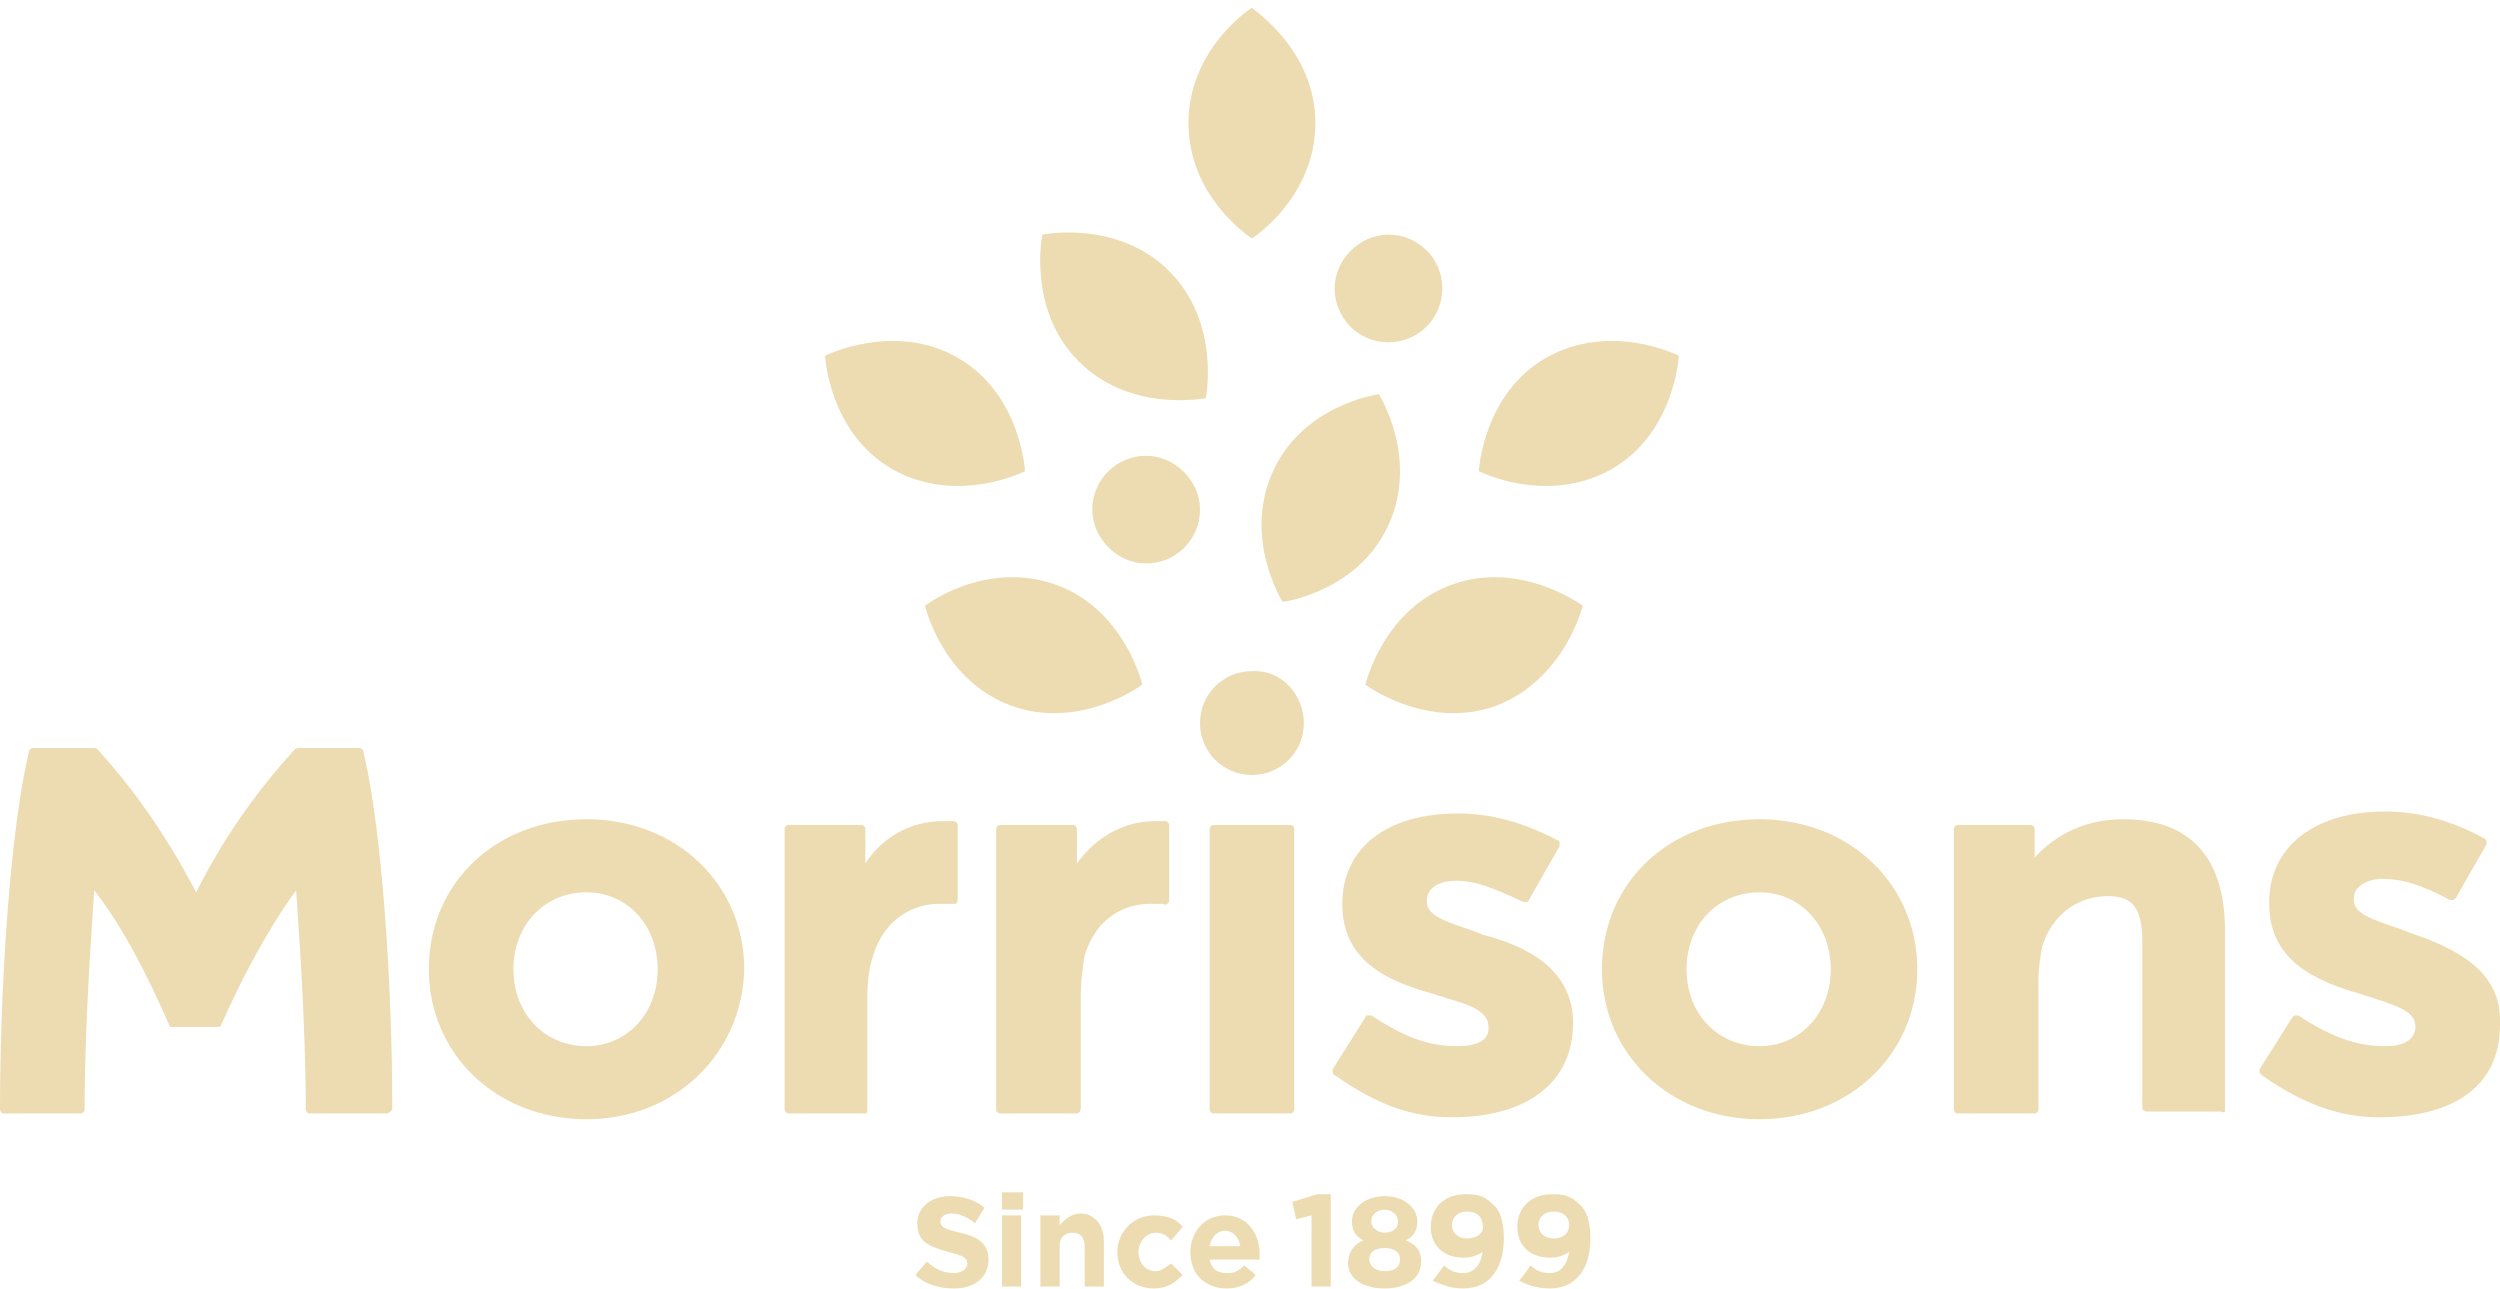
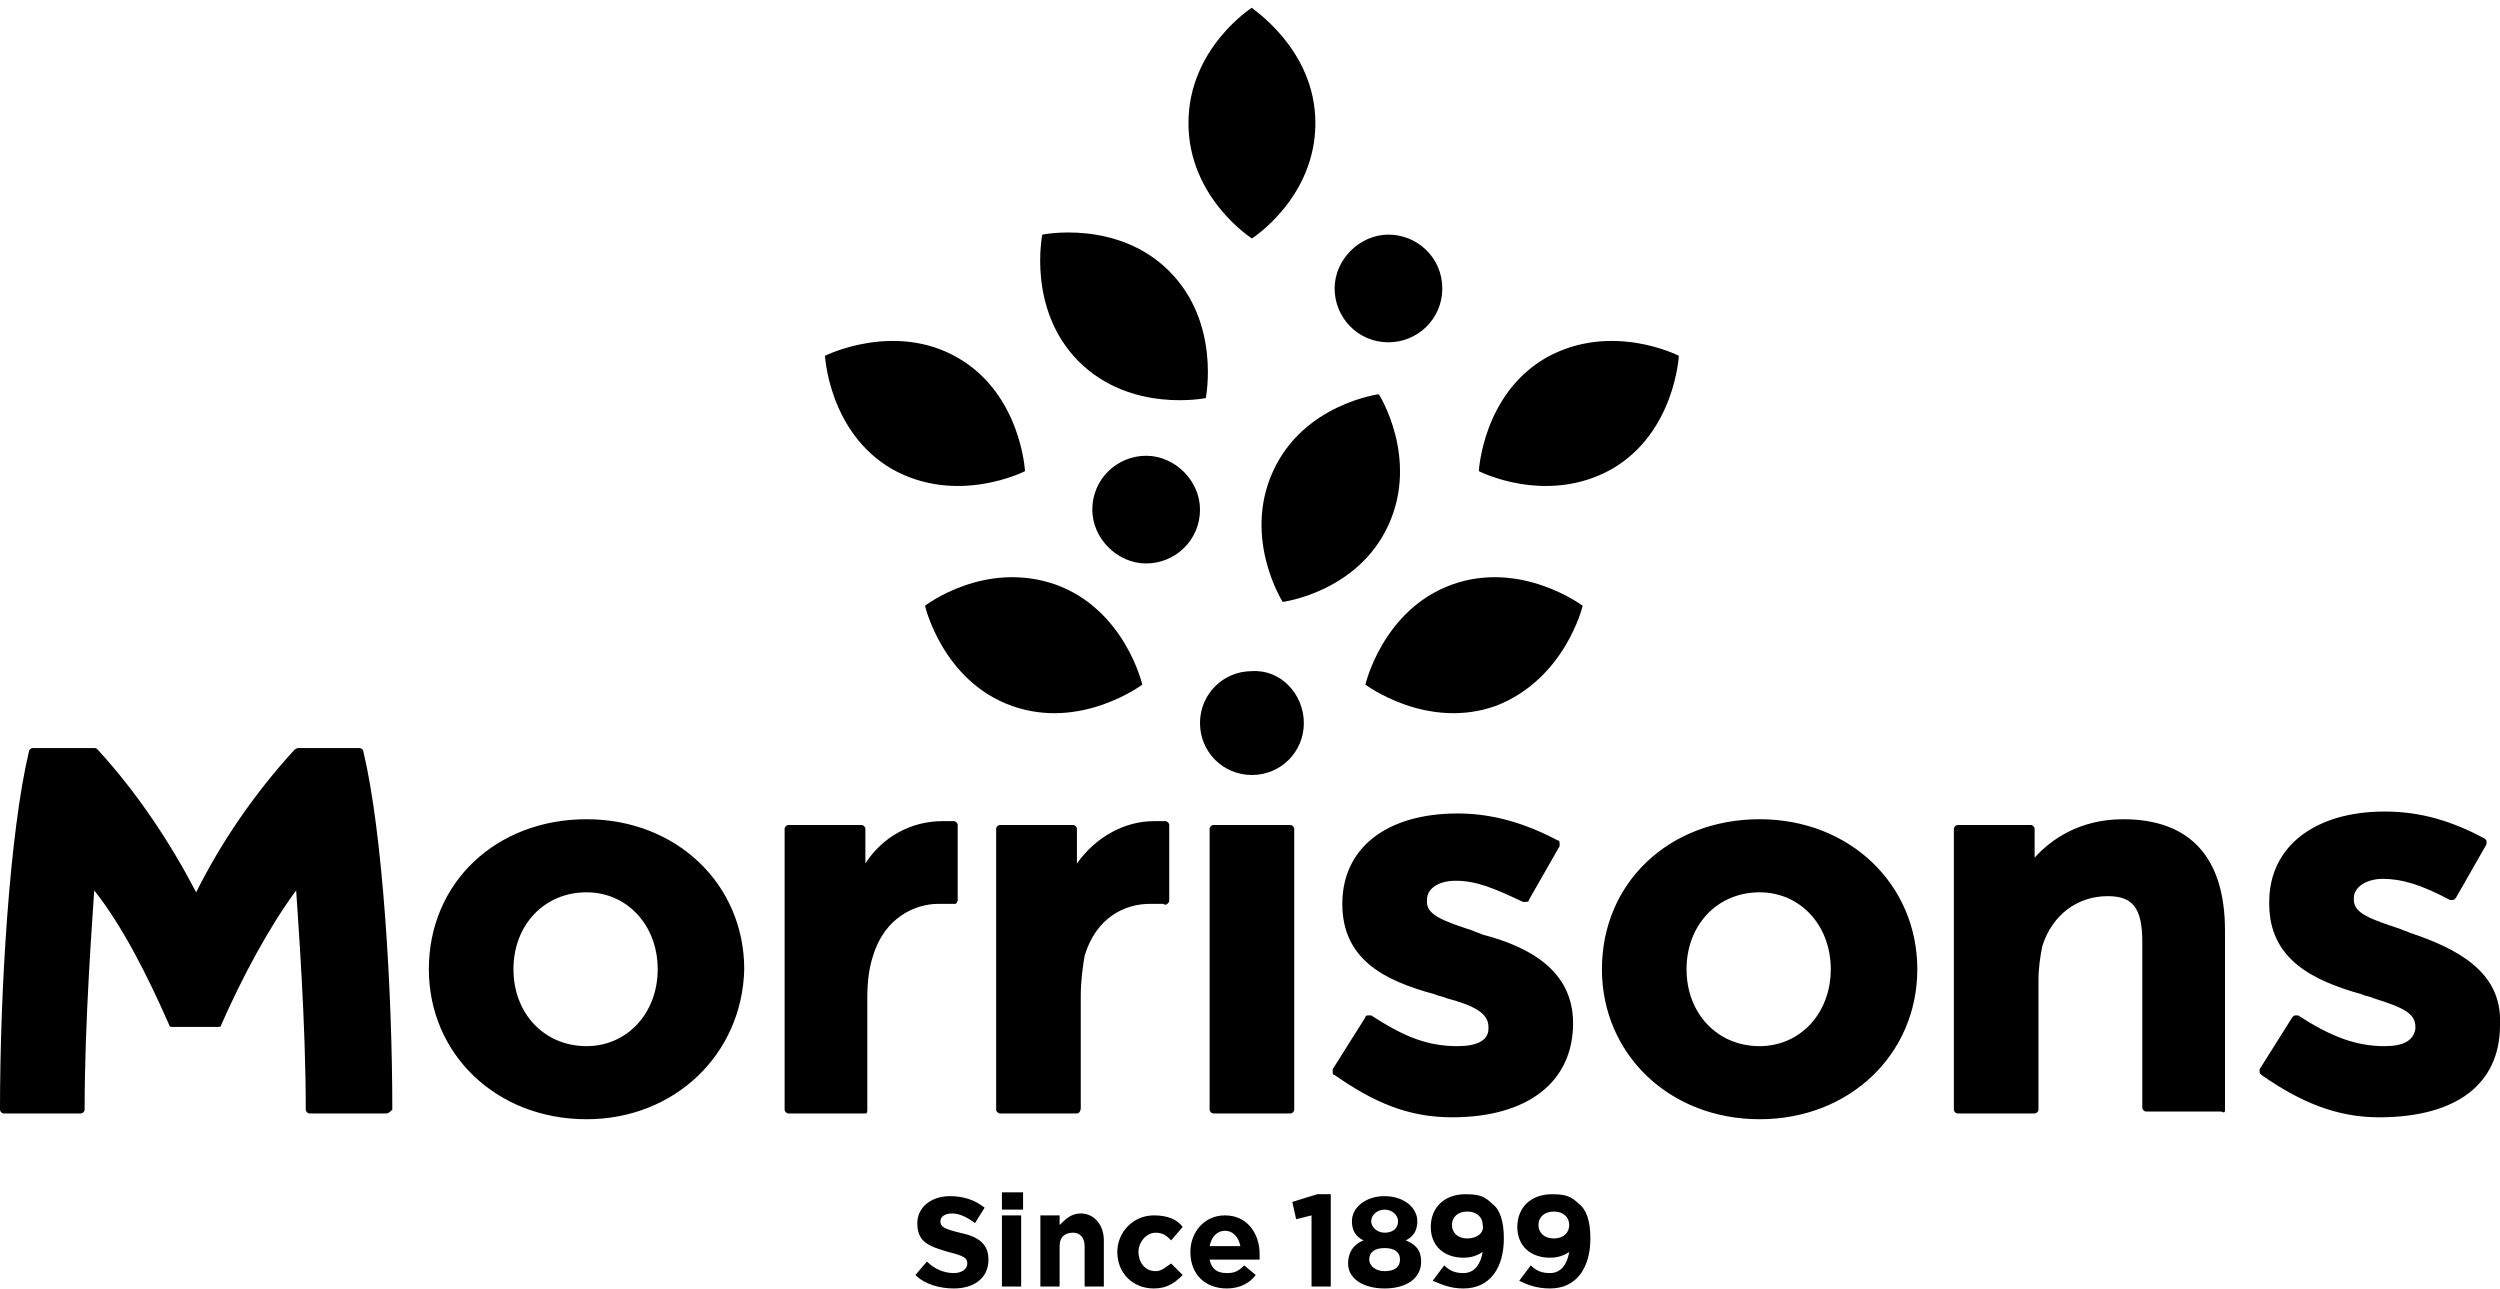
<svg xmlns="http://www.w3.org/2000/svg" version="1.1" id="Layer_1" x="0px" y="0px" viewBox="0 0 130 67" style="enable-background:new 0 0 130 67;" xml:space="preserve">
-   <style type="text/css" media="screen">  
-       
-     g {  
-         fill: #EDDCB2;  
-     }
-     g:hover {
-         fill: #D8B32B;
-     }
-       
- </style>
  <g>
-     <path class="st0" d="M49.6,67c1,0,1.8-0.5,1.8-1.5l0,0c0-0.8-0.5-1.2-1.5-1.4c-0.8-0.2-1-0.3-1-0.6l0,0c0-0.2,0.2-0.4,0.6-0.4  s0.8,0.2,1.2,0.5l0.5-0.8c-0.5-0.4-1.1-0.6-1.8-0.6c-1,0-1.7,0.6-1.7,1.4l0,0c0,1,0.6,1.2,1.6,1.5c0.8,0.2,1,0.3,1,0.6l0,0  c0,0.3-0.3,0.5-0.7,0.5c-0.5,0-1-0.2-1.4-0.6l-0.6,0.7C48.1,66.8,48.9,67,49.6,67 M52.1,62.9h1.1V62h-1.1V62.9z M52.1,66.9h1v-3.7  h-1V66.9z M54.1,66.9h1v-2.1c0-0.5,0.3-0.7,0.7-0.7c0.4,0,0.6,0.3,0.6,0.7v2.1h1v-2.4c0-0.8-0.5-1.4-1.2-1.4c-0.5,0-0.8,0.3-1.1,0.6  v-0.5h-1V66.9z M60,67c0.7,0,1.1-0.3,1.5-0.7l-0.6-0.6c-0.3,0.2-0.5,0.4-0.8,0.4c-0.6,0-0.9-0.5-0.9-1l0,0c0-0.5,0.4-1,0.9-1  c0.4,0,0.6,0.2,0.8,0.4l0.6-0.7c-0.3-0.4-0.8-0.6-1.5-0.6c-1.1,0-1.9,0.9-1.9,1.9l0,0C58.1,66.2,58.9,67,60,67 M63.8,67  c0.7,0,1.2-0.3,1.5-0.7l-0.6-0.5c-0.3,0.3-0.5,0.4-0.9,0.4c-0.5,0-0.8-0.2-0.9-0.7h2.6c0-0.1,0-0.2,0-0.3c0-1-0.6-2-1.8-2  c-1.1,0-1.8,0.9-1.8,1.9l0,0C61.9,66.3,62.7,67,63.8,67 M62.9,64.8c0.1-0.5,0.4-0.8,0.8-0.8c0.4,0,0.7,0.3,0.8,0.8H62.9z M68.2,66.9  h1v-4.8h-0.7l-1.3,0.4l0.2,0.9l0.8-0.2V66.9z M72,67c1.1,0,1.9-0.5,1.9-1.4l0,0c0-0.6-0.3-0.9-0.8-1.1c0.4-0.2,0.6-0.5,0.6-1l0,0  c0-0.7-0.7-1.3-1.7-1.3s-1.7,0.6-1.7,1.3l0,0c0,0.5,0.2,0.8,0.6,1c-0.5,0.2-0.8,0.6-0.8,1.2l0,0C70.1,66.5,70.9,67,72,67 M72,64.1  c-0.4,0-0.7-0.3-0.7-0.6l0,0c0-0.3,0.3-0.6,0.7-0.6s0.7,0.3,0.7,0.6l0,0C72.7,63.9,72.4,64.1,72,64.1 M72,66.1  c-0.5,0-0.8-0.3-0.8-0.6l0,0c0-0.4,0.3-0.6,0.8-0.6s0.8,0.2,0.8,0.6l0,0C72.8,65.9,72.5,66.1,72,66.1 M76.1,67  c1.4,0,2.1-1.1,2.1-2.6l0,0c0-0.9-0.2-1.5-0.6-1.8c-0.4-0.4-0.7-0.5-1.4-0.5c-1.1,0-1.8,0.7-1.8,1.7l0,0c0,1,0.7,1.6,1.7,1.6  c0.4,0,0.7-0.1,1-0.3c-0.1,0.6-0.4,1.1-1,1.1c-0.4,0-0.7-0.1-1-0.4l-0.6,0.8C75,66.8,75.4,67,76.1,67 M76.3,64.4  c-0.5,0-0.8-0.3-0.8-0.7l0,0c0-0.4,0.3-0.7,0.8-0.7s0.8,0.3,0.8,0.7l0,0C77.2,64.1,76.8,64.4,76.3,64.4 M80.6,67  c1.4,0,2.1-1.1,2.1-2.6l0,0c0-0.9-0.2-1.5-0.6-1.8c-0.4-0.4-0.7-0.5-1.4-0.5c-1.1,0-1.8,0.7-1.8,1.7l0,0c0,1,0.7,1.6,1.7,1.6  c0.4,0,0.7-0.1,1-0.3c-0.1,0.6-0.4,1.1-1,1.1c-0.4,0-0.7-0.1-1-0.4L79,66.6C79.4,66.8,79.9,67,80.6,67 M80.8,64.4  c-0.5,0-0.8-0.3-0.8-0.7l0,0c0-0.4,0.3-0.7,0.8-0.7s0.8,0.3,0.8,0.7l0,0C81.6,64.1,81.3,64.4,80.8,64.4" />
-     <path class="st0" d="M67.8,37.6c0,1.5-1.2,2.7-2.7,2.7s-2.7-1.2-2.7-2.7s1.2-2.7,2.7-2.7C66.6,34.8,67.8,36.1,67.8,37.6 M125.3,48.5  c-0.2-0.1-0.3-0.1-0.5-0.2c-1.5-0.5-2.4-0.8-2.4-1.5v-0.1c0-0.6,0.7-1,1.5-1c1,0,2,0.3,3.5,1.1l0,0h0.1c0.1,0,0.1,0,0.2-0.1l1.6-2.8  v-0.1c0-0.1,0-0.1-0.1-0.2c-1.7-0.9-3.3-1.4-5.2-1.4c-3.6,0-6,1.8-6,4.7V47c0,2.9,2.3,4,4.8,4.7c0.2,0.1,0.4,0.1,0.6,0.2  c1.6,0.5,2.2,0.8,2.2,1.5v0.1c-0.1,0.6-0.6,0.9-1.6,0.9c-1.5,0-2.8-0.5-4.5-1.6l0,0h-0.1c-0.1,0-0.1,0-0.2,0.1l-1.7,2.7v0.1  c0,0.1,0,0.1,0.1,0.2c2,1.4,3.9,2.2,6.1,2.2c4,0,6.3-1.7,6.3-4.8v-0.1C130.1,50.5,127.7,49.3,125.3,48.5 M81.8,53.2L81.8,53.2  c0,3.1-2.4,4.9-6.3,4.9c-2.3,0-4.1-0.8-6.1-2.2c-0.1,0-0.1-0.1-0.1-0.2v-0.1l1.7-2.7c0-0.1,0.1-0.1,0.2-0.1h0.1l0,0  c1.7,1.1,2.9,1.6,4.5,1.6c1,0,1.6-0.3,1.6-0.9v-0.1c0-0.7-0.7-1.1-2.2-1.5c-0.2-0.1-0.4-0.1-0.6-0.2C72,51,69.8,49.9,69.8,47l0,0  c0-2.9,2.3-4.7,6-4.7c1.8,0,3.5,0.5,5.2,1.4c0.1,0,0.1,0.1,0.1,0.2V44l-1.6,2.8c0,0.1-0.1,0.1-0.2,0.1h-0.1l0,0  c-1.5-0.7-2.4-1.1-3.5-1.1c-0.9,0-1.5,0.4-1.5,1v0.1c0,0.7,0.9,1,2.4,1.5c0.2,0.1,0.3,0.1,0.5,0.2C79.4,49.2,81.8,50.4,81.8,53.2   M56,57.9h-4c-0.1,0-0.2-0.1-0.2-0.2V43.1c0-0.1,0.1-0.2,0.2-0.2h3.8c0.1,0,0.2,0.1,0.2,0.2v1.8c1-1.4,2.5-2.2,4-2.2  c0.2,0,0.4,0,0.6,0c0.1,0,0.2,0.1,0.2,0.2v3.9c0,0.1,0,0.1-0.1,0.2c0,0-0.1,0.1-0.2,0c-0.1,0-0.4,0-0.7,0c-1.3,0-2.8,0.7-3.4,2.7  c-0.1,0.6-0.2,1.3-0.2,2.1v5.8C56.2,57.8,56.1,57.9,56,57.9 M45.1,57.7v-5.8c0-0.9,0.1-1.6,0.3-2.2c0.6-2,2.2-2.7,3.4-2.7  c0.3,0,0.6,0,0.7,0s0.1,0,0.2,0c0,0,0.1-0.1,0.1-0.2v-3.9c0-0.1-0.1-0.2-0.2-0.2c-0.1,0-0.3,0-0.6,0c-1.6,0-3.1,0.8-4,2.2v-1.8  c0-0.1-0.1-0.2-0.2-0.2H41c-0.1,0-0.2,0.1-0.2,0.2v14.6c0,0.1,0.1,0.2,0.2,0.2h4C45.1,57.9,45.1,57.8,45.1,57.7 M20.1,57.9h-4  c-0.1,0-0.2-0.1-0.2-0.2c0-4.6-0.4-9.8-0.5-11.4c-1.4,1.9-2.8,4.5-3.9,7c0,0.1-0.1,0.1-0.2,0.1H9c-0.1,0-0.2,0-0.2-0.1  c-1.1-2.5-2.4-5.1-3.9-7c-0.1,1.6-0.5,6.8-0.5,11.4c0,0.1-0.1,0.2-0.2,0.2h-4c-0.1,0-0.2-0.1-0.2-0.2c0-6.2,0.5-14.4,1.5-18.6  c0-0.1,0.1-0.2,0.2-0.2h3.2c0.1,0,0.1,0,0.2,0.1c2.1,2.3,3.8,4.9,5.1,7.4c1.3-2.6,3-5.1,5.1-7.4c0,0,0.1-0.1,0.2-0.1h3.2  c0.1,0,0.2,0.1,0.2,0.2c1,4.2,1.5,12.4,1.5,18.6C20.3,57.8,20.2,57.9,20.1,57.9 M115.7,57.7v-9.3c0-3.8-1.8-5.8-5.3-5.8  c-2.3,0-3.8,1.1-4.6,2v-1.5c0-0.1-0.1-0.2-0.2-0.2h-3.8c-0.1,0-0.2,0.1-0.2,0.2v14.6c0,0.1,0.1,0.2,0.2,0.2h4c0.1,0,0.2-0.1,0.2-0.2  V51c0-0.7,0.1-1.3,0.2-1.8c0.5-1.6,1.8-2.6,3.4-2.6c1.3,0,1.8,0.6,1.8,2.4v8.6c0,0.1,0.1,0.2,0.2,0.2h3.9  C115.7,57.9,115.7,57.8,115.7,57.7 M91.5,46.4c-2.2,0-3.8,1.7-3.8,4s1.6,4,3.8,4c2.1,0,3.7-1.7,3.7-4S93.6,46.4,91.5,46.4   M91.5,58.2c-4.7,0-8.2-3.4-8.2-7.8c0-4.5,3.5-7.8,8.2-7.8s8.2,3.4,8.2,7.8S96.2,58.2,91.5,58.2 M67.3,57.7V43.1  c0-0.1-0.1-0.2-0.2-0.2h-4c-0.1,0-0.2,0.1-0.2,0.2v14.6c0,0.1,0.1,0.2,0.2,0.2h4C67.2,57.9,67.3,57.8,67.3,57.7 M30.5,46.4  c-2.2,0-3.8,1.7-3.8,4s1.6,4,3.8,4c2.1,0,3.7-1.7,3.7-4S32.6,46.4,30.5,46.4 M30.5,58.2c-4.7,0-8.2-3.4-8.2-7.8  c0-4.5,3.5-7.8,8.2-7.8s8.2,3.4,8.2,7.8C38.6,54.8,35.1,58.2,30.5,58.2" />
-     <path class="st0" d="M77.8,36.7C74.2,38,71,35.6,71,35.6s0.9-3.9,4.5-5.2c3.6-1.3,6.8,1.1,6.8,1.1S81.4,35.3,77.8,36.7 M87.3,18.5  c0,0-3.5-1.8-6.9,0.1c-3.3,1.9-3.5,5.9-3.5,5.9s3.5,1.8,6.9-0.1C87.1,22.5,87.3,18.5,87.3,18.5 M72.2,27.3c-1.6,3.5-5.5,4-5.5,4  s-2.1-3.3-0.5-6.8c1.6-3.5,5.5-4,5.5-4S73.8,23.8,72.2,27.3 M48.1,31.5c0,0,0.9,3.9,4.5,5.2c3.6,1.3,6.8-1.1,6.8-1.1  s-0.9-3.9-4.5-5.2C51.2,29.1,48.1,31.5,48.1,31.5 M49.8,18.6c3.3,1.9,3.5,5.9,3.5,5.9s-3.5,1.8-6.9-0.1c-3.3-1.9-3.5-5.9-3.5-5.9  S46.5,16.7,49.8,18.6 M54.2,12.2c0,0-0.8,3.9,1.9,6.6c2.7,2.7,6.6,1.9,6.6,1.9s0.8-3.9-1.9-6.6S54.2,12.2,54.2,12.2 M68.4,6.4  c0,3.9-3.3,6-3.3,6s-3.3-2.1-3.3-6s3.3-6,3.3-6C65,0.4,68.4,2.5,68.4,6.4 M75,15c0,1.6-1.3,2.8-2.8,2.8c-1.6,0-2.8-1.3-2.8-2.8  s1.3-2.8,2.8-2.8S75,13.4,75,15 M62.4,26.5c0,1.6-1.3,2.8-2.8,2.8s-2.8-1.3-2.8-2.8c0-1.6,1.3-2.8,2.8-2.8S62.4,25,62.4,26.5" />
+     <path d="M49.6,67c1,0,1.8-0.5,1.8-1.5l0,0c0-0.8-0.5-1.2-1.5-1.4c-0.8-0.2-1-0.3-1-0.6l0,0c0-0.2,0.2-0.4,0.6-0.4s0.8,0.2,1.2,0.5   l0.5-0.8c-0.5-0.4-1.1-0.6-1.8-0.6c-1,0-1.7,0.6-1.7,1.4l0,0c0,1,0.6,1.2,1.6,1.5c0.8,0.2,1,0.3,1,0.6l0,0c0,0.3-0.3,0.5-0.7,0.5   c-0.5,0-1-0.2-1.4-0.6l-0.6,0.7C48.1,66.8,48.9,67,49.6,67 M52.1,62.9h1.1V62h-1.1V62.9z M52.1,66.9h1v-3.7h-1V66.9z M54.1,66.9h1   v-2.1c0-0.5,0.3-0.7,0.7-0.7s0.6,0.3,0.6,0.7v2.1h1v-2.4c0-0.8-0.5-1.4-1.2-1.4c-0.5,0-0.8,0.3-1.1,0.6v-0.5h-1V66.9z M60,67   c0.7,0,1.1-0.3,1.5-0.7l-0.6-0.6c-0.3,0.2-0.5,0.4-0.8,0.4c-0.6,0-0.9-0.5-0.9-1l0,0c0-0.5,0.4-1,0.9-1c0.4,0,0.6,0.2,0.8,0.4   l0.6-0.7c-0.3-0.4-0.8-0.6-1.5-0.6c-1.1,0-1.9,0.9-1.9,1.9l0,0C58.1,66.2,58.9,67,60,67 M63.8,67c0.7,0,1.2-0.3,1.5-0.7l-0.6-0.5   c-0.3,0.3-0.5,0.4-0.9,0.4c-0.5,0-0.8-0.2-0.9-0.7h2.6c0-0.1,0-0.2,0-0.3c0-1-0.6-2-1.8-2c-1.1,0-1.8,0.9-1.8,1.9l0,0   C61.9,66.3,62.7,67,63.8,67 M62.9,64.8c0.1-0.5,0.4-0.8,0.8-0.8s0.7,0.3,0.8,0.8H62.9z M68.2,66.9h1v-4.8h-0.7l-1.3,0.4l0.2,0.9   l0.8-0.2V66.9z M72,67c1.1,0,1.9-0.5,1.9-1.4l0,0c0-0.6-0.3-0.9-0.8-1.1c0.4-0.2,0.6-0.5,0.6-1l0,0c0-0.7-0.7-1.3-1.7-1.3   s-1.7,0.6-1.7,1.3l0,0c0,0.5,0.2,0.8,0.6,1c-0.5,0.2-0.8,0.6-0.8,1.2l0,0C70.1,66.5,70.9,67,72,67 M72,64.1c-0.4,0-0.7-0.3-0.7-0.6   l0,0c0-0.3,0.3-0.6,0.7-0.6s0.7,0.3,0.7,0.6l0,0C72.7,63.9,72.4,64.1,72,64.1 M72,66.1c-0.5,0-0.8-0.3-0.8-0.6l0,0   c0-0.4,0.3-0.6,0.8-0.6s0.8,0.2,0.8,0.6l0,0C72.8,65.9,72.5,66.1,72,66.1 M76.1,67c1.4,0,2.1-1.1,2.1-2.6l0,0   c0-0.9-0.2-1.5-0.6-1.8c-0.4-0.4-0.7-0.5-1.4-0.5c-1.1,0-1.8,0.7-1.8,1.7l0,0c0,1,0.7,1.6,1.7,1.6c0.4,0,0.7-0.1,1-0.3   c-0.1,0.6-0.4,1.1-1,1.1c-0.4,0-0.7-0.1-1-0.4l-0.6,0.8C75,66.8,75.4,67,76.1,67 M76.3,64.4c-0.5,0-0.8-0.3-0.8-0.7l0,0   c0-0.4,0.3-0.7,0.8-0.7s0.8,0.3,0.8,0.7l0,0C77.2,64.1,76.8,64.4,76.3,64.4 M80.6,67c1.4,0,2.1-1.1,2.1-2.6l0,0   c0-0.9-0.2-1.5-0.6-1.8c-0.4-0.4-0.7-0.5-1.4-0.5c-1.1,0-1.8,0.7-1.8,1.7l0,0c0,1,0.7,1.6,1.7,1.6c0.4,0,0.7-0.1,1-0.3   c-0.1,0.6-0.4,1.1-1,1.1c-0.4,0-0.7-0.1-1-0.4L79,66.6C79.4,66.8,79.9,67,80.6,67 M80.8,64.4c-0.5,0-0.8-0.3-0.8-0.7l0,0   c0-0.4,0.3-0.7,0.8-0.7s0.8,0.3,0.8,0.7l0,0C81.6,64.1,81.3,64.4,80.8,64.4" />
+     <path d="M67.8,37.6c0,1.5-1.2,2.7-2.7,2.7s-2.7-1.2-2.7-2.7s1.2-2.7,2.7-2.7C66.6,34.8,67.8,36.1,67.8,37.6 M125.3,48.5   c-0.2-0.1-0.3-0.1-0.5-0.2c-1.5-0.5-2.4-0.8-2.4-1.5v-0.1c0-0.6,0.7-1,1.5-1c1,0,2,0.3,3.5,1.1l0,0h0.1c0.1,0,0.1,0,0.2-0.1   l1.6-2.8v-0.1c0-0.1,0-0.1-0.1-0.2c-1.7-0.9-3.3-1.4-5.2-1.4c-3.6,0-6,1.8-6,4.7V47c0,2.9,2.3,4,4.8,4.7c0.2,0.1,0.4,0.1,0.6,0.2   c1.6,0.5,2.2,0.8,2.2,1.5v0.1c-0.1,0.6-0.6,0.9-1.6,0.9c-1.5,0-2.8-0.5-4.5-1.6l0,0h-0.1c-0.1,0-0.1,0-0.2,0.1l-1.7,2.7v0.1   c0,0.1,0,0.1,0.1,0.2c2,1.4,3.9,2.2,6.1,2.2c4,0,6.3-1.7,6.3-4.8v-0.1C130.1,50.5,127.7,49.3,125.3,48.5 M81.8,53.2L81.8,53.2   c0,3.1-2.4,4.9-6.3,4.9c-2.3,0-4.1-0.8-6.1-2.2c-0.1,0-0.1-0.1-0.1-0.2v-0.1l1.7-2.7c0-0.1,0.1-0.1,0.2-0.1h0.1l0,0   c1.7,1.1,2.9,1.6,4.5,1.6c1,0,1.6-0.3,1.6-0.9v-0.1c0-0.7-0.7-1.1-2.2-1.5c-0.2-0.1-0.4-0.1-0.6-0.2C72,51,69.8,49.9,69.8,47l0,0   c0-2.9,2.3-4.7,6-4.7c1.8,0,3.5,0.5,5.2,1.4c0.1,0,0.1,0.1,0.1,0.2V44l-1.6,2.8c0,0.1-0.1,0.1-0.2,0.1h-0.1l0,0   c-1.5-0.7-2.4-1.1-3.5-1.1c-0.9,0-1.5,0.4-1.5,1v0.1c0,0.7,0.9,1,2.4,1.5c0.2,0.1,0.3,0.1,0.5,0.2C79.4,49.2,81.8,50.4,81.8,53.2    M56,57.9h-4c-0.1,0-0.2-0.1-0.2-0.2V43.1c0-0.1,0.1-0.2,0.2-0.2h3.8c0.1,0,0.2,0.1,0.2,0.2v1.8c1-1.4,2.5-2.2,4-2.2   c0.2,0,0.4,0,0.6,0c0.1,0,0.2,0.1,0.2,0.2v3.9c0,0.1,0,0.1-0.1,0.2c0,0-0.1,0.1-0.2,0c-0.1,0-0.4,0-0.7,0c-1.3,0-2.8,0.7-3.4,2.7   c-0.1,0.6-0.2,1.3-0.2,2.1v5.8C56.2,57.8,56.1,57.9,56,57.9 M45.1,57.7v-5.8c0-0.9,0.1-1.6,0.3-2.2c0.6-2,2.2-2.7,3.4-2.7   c0.3,0,0.6,0,0.7,0s0.1,0,0.2,0c0,0,0.1-0.1,0.1-0.2v-3.9c0-0.1-0.1-0.2-0.2-0.2c-0.1,0-0.3,0-0.6,0c-1.6,0-3.1,0.8-4,2.2v-1.8   c0-0.1-0.1-0.2-0.2-0.2H41c-0.1,0-0.2,0.1-0.2,0.2v14.6c0,0.1,0.1,0.2,0.2,0.2h4C45.1,57.9,45.1,57.8,45.1,57.7 M20.1,57.9h-4   c-0.1,0-0.2-0.1-0.2-0.2c0-4.6-0.4-9.8-0.5-11.4c-1.4,1.9-2.8,4.5-3.9,7c0,0.1-0.1,0.1-0.2,0.1H9c-0.1,0-0.2,0-0.2-0.1   c-1.1-2.5-2.4-5.1-3.9-7c-0.1,1.6-0.5,6.8-0.5,11.4c0,0.1-0.1,0.2-0.2,0.2h-4c-0.1,0-0.2-0.1-0.2-0.2c0-6.2,0.5-14.4,1.5-18.6   c0-0.1,0.1-0.2,0.2-0.2h3.2c0.1,0,0.1,0,0.2,0.1c2.1,2.3,3.8,4.9,5.1,7.4c1.3-2.6,3-5.1,5.1-7.4c0,0,0.1-0.1,0.2-0.1h3.2   c0.1,0,0.2,0.1,0.2,0.2c1,4.2,1.5,12.4,1.5,18.6C20.3,57.8,20.2,57.9,20.1,57.9 M115.7,57.7v-9.3c0-3.8-1.8-5.8-5.3-5.8   c-2.3,0-3.8,1.1-4.6,2v-1.5c0-0.1-0.1-0.2-0.2-0.2h-3.8c-0.1,0-0.2,0.1-0.2,0.2v14.6c0,0.1,0.1,0.2,0.2,0.2h4   c0.1,0,0.2-0.1,0.2-0.2V51c0-0.7,0.1-1.3,0.2-1.8c0.5-1.6,1.8-2.6,3.4-2.6c1.3,0,1.8,0.6,1.8,2.4v8.6c0,0.1,0.1,0.2,0.2,0.2h3.9   C115.7,57.9,115.7,57.8,115.7,57.7 M91.5,46.4c-2.2,0-3.8,1.7-3.8,4s1.6,4,3.8,4c2.1,0,3.7-1.7,3.7-4S93.6,46.4,91.5,46.4    M91.5,58.2c-4.7,0-8.2-3.4-8.2-7.8c0-4.5,3.5-7.8,8.2-7.8s8.2,3.4,8.2,7.8S96.2,58.2,91.5,58.2 M67.3,57.7V43.1   c0-0.1-0.1-0.2-0.2-0.2h-4c-0.1,0-0.2,0.1-0.2,0.2v14.6c0,0.1,0.1,0.2,0.2,0.2h4C67.2,57.9,67.3,57.8,67.3,57.7 M30.5,46.4   c-2.2,0-3.8,1.7-3.8,4s1.6,4,3.8,4c2.1,0,3.7-1.7,3.7-4S32.6,46.4,30.5,46.4 M30.5,58.2c-4.7,0-8.2-3.4-8.2-7.8   c0-4.5,3.5-7.8,8.2-7.8s8.2,3.4,8.2,7.8C38.6,54.8,35.1,58.2,30.5,58.2" />
+     <path d="M77.8,36.7C74.2,38,71,35.6,71,35.6s0.9-3.9,4.5-5.2c3.6-1.3,6.8,1.1,6.8,1.1S81.4,35.3,77.8,36.7 M87.3,18.5   c0,0-3.5-1.8-6.9,0.1c-3.3,1.9-3.5,5.9-3.5,5.9s3.5,1.8,6.9-0.1C87.1,22.5,87.3,18.5,87.3,18.5 M72.2,27.3c-1.6,3.5-5.5,4-5.5,4   s-2.1-3.3-0.5-6.8s5.5-4,5.5-4S73.8,23.8,72.2,27.3 M48.1,31.5c0,0,0.9,3.9,4.5,5.2s6.8-1.1,6.8-1.1s-0.9-3.9-4.5-5.2   C51.2,29.1,48.1,31.5,48.1,31.5 M49.8,18.6c3.3,1.9,3.5,5.9,3.5,5.9s-3.5,1.8-6.9-0.1c-3.3-1.9-3.5-5.9-3.5-5.9   S46.5,16.7,49.8,18.6 M54.2,12.2c0,0-0.8,3.9,1.9,6.6s6.6,1.9,6.6,1.9s0.8-3.9-1.9-6.6S54.2,12.2,54.2,12.2 M68.4,6.4   c0,3.9-3.3,6-3.3,6s-3.3-2.1-3.3-6s3.3-6,3.3-6C65,0.4,68.4,2.5,68.4,6.4 M75,15c0,1.6-1.3,2.8-2.8,2.8c-1.6,0-2.8-1.3-2.8-2.8   s1.3-2.8,2.8-2.8S75,13.4,75,15 M62.4,26.5c0,1.6-1.3,2.8-2.8,2.8s-2.8-1.3-2.8-2.8c0-1.6,1.3-2.8,2.8-2.8S62.4,25,62.4,26.5" />
  </g>
</svg>
